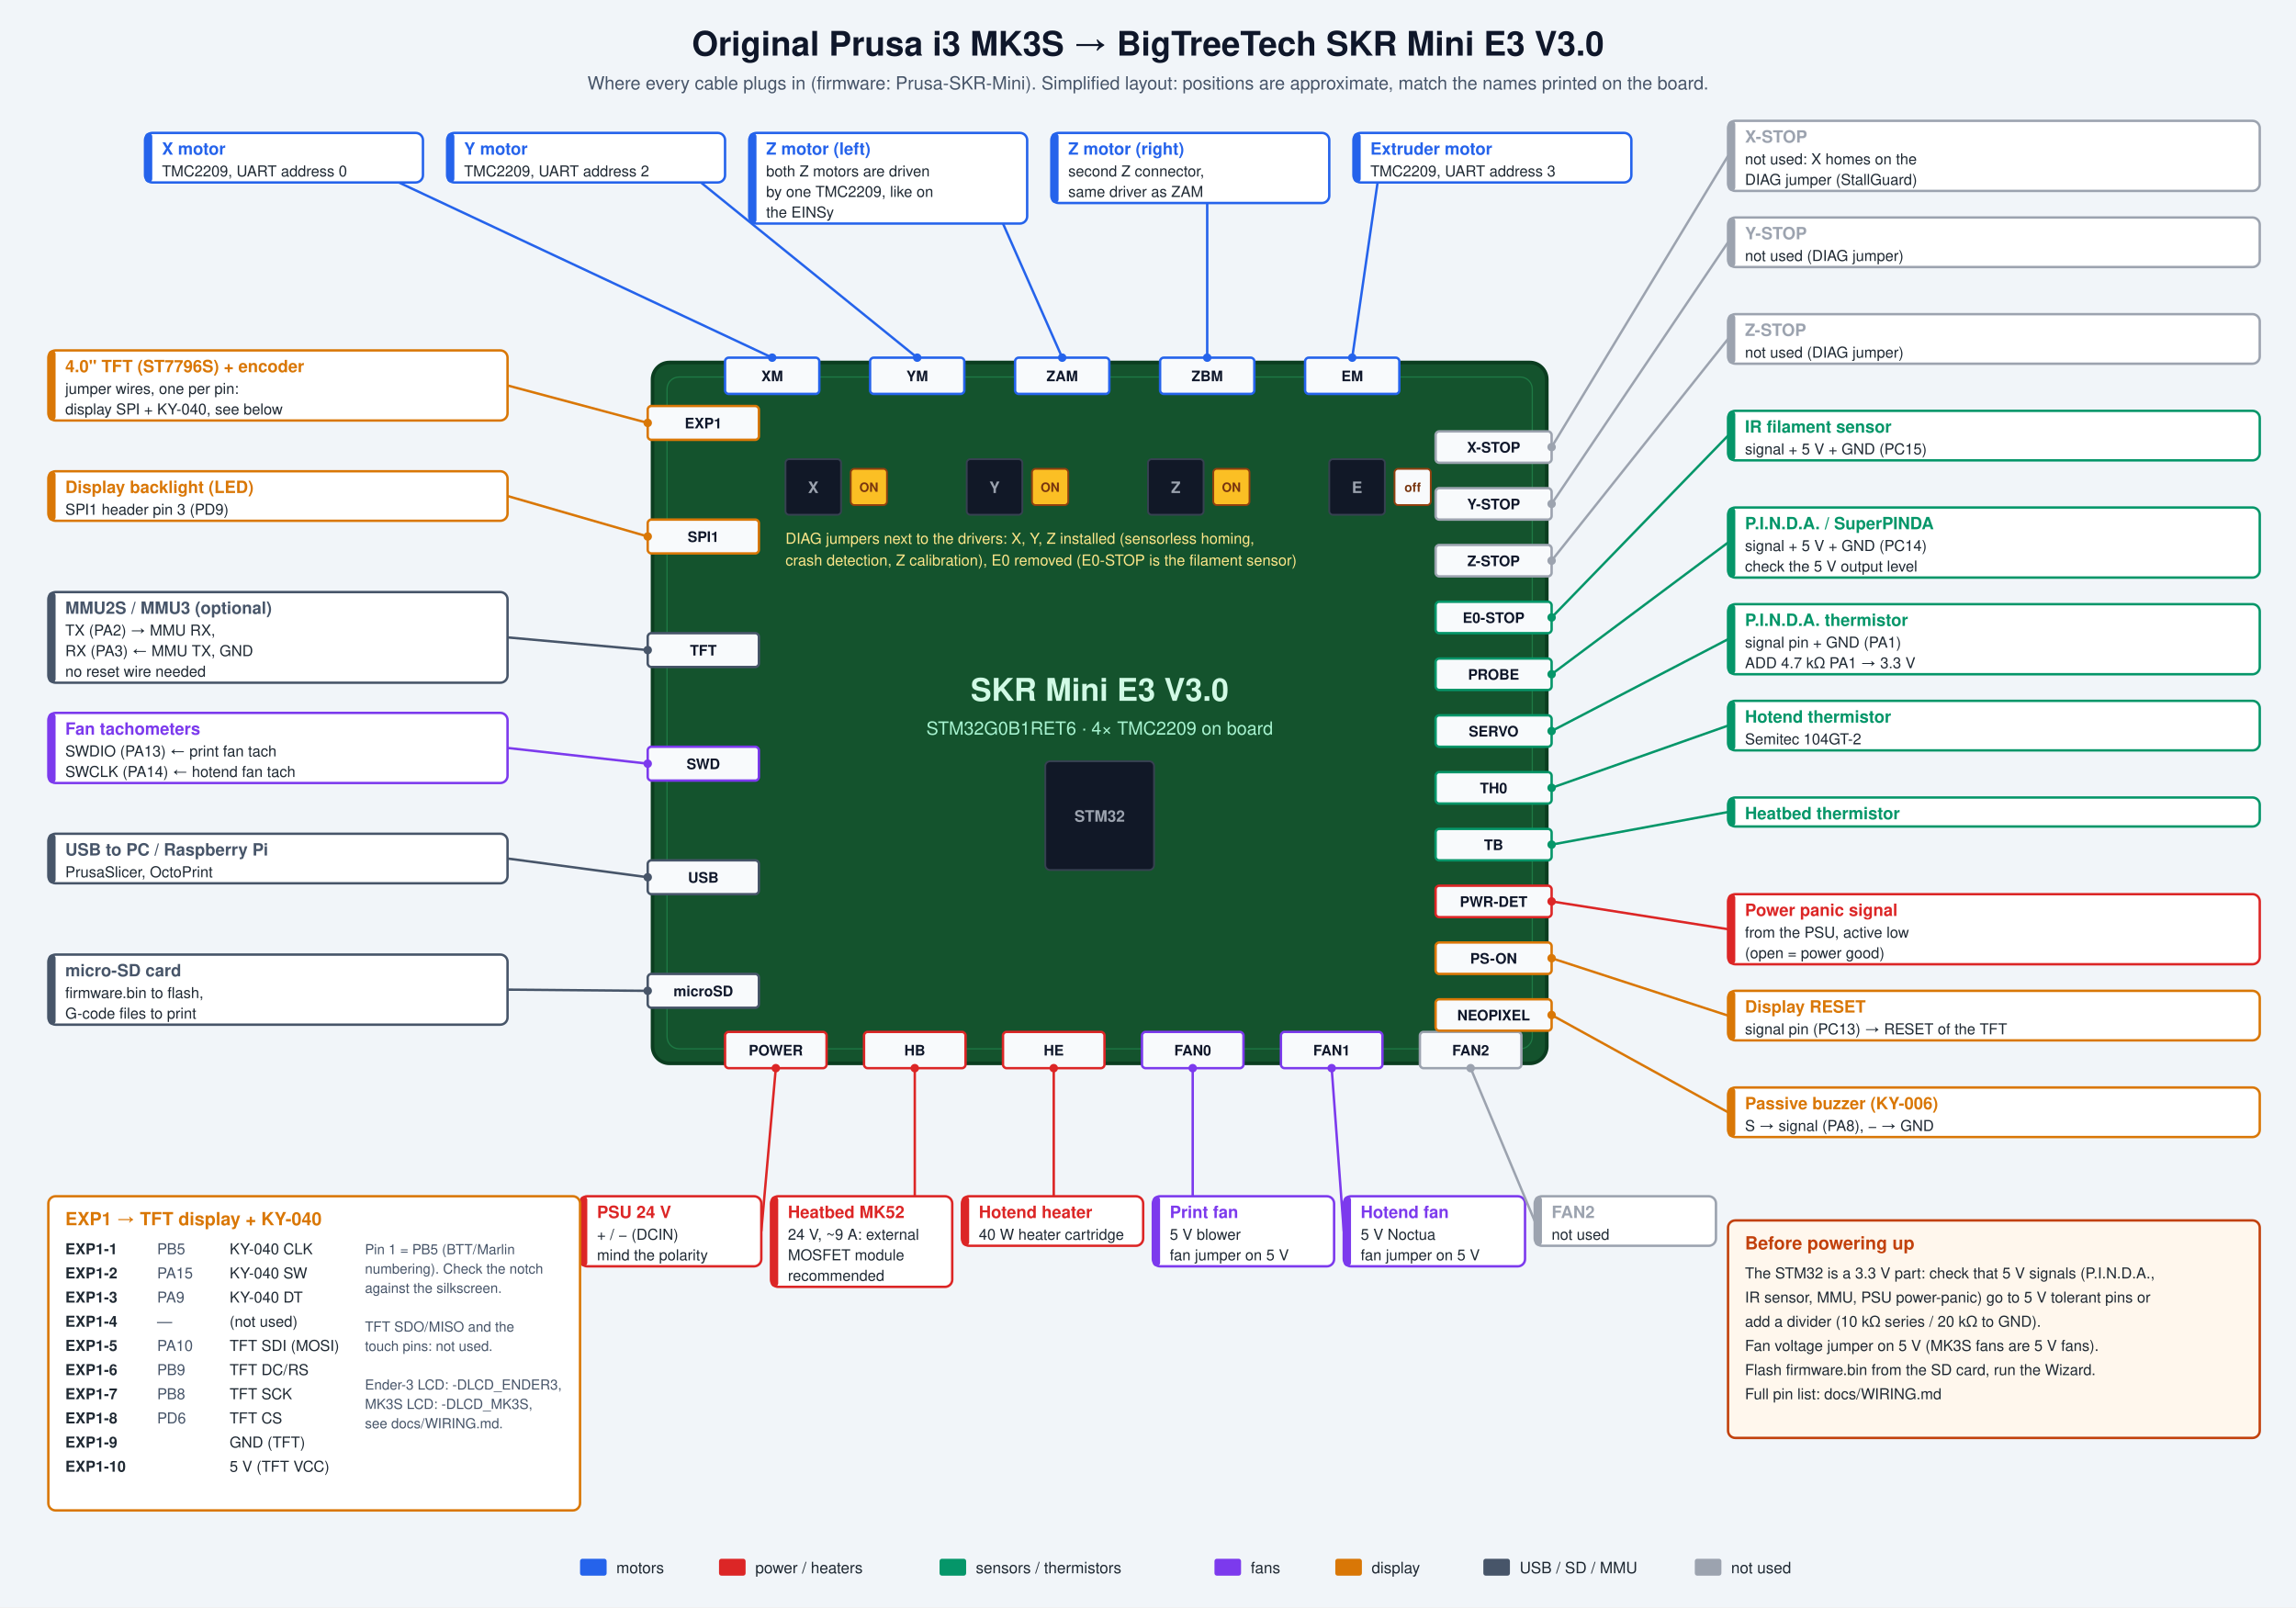
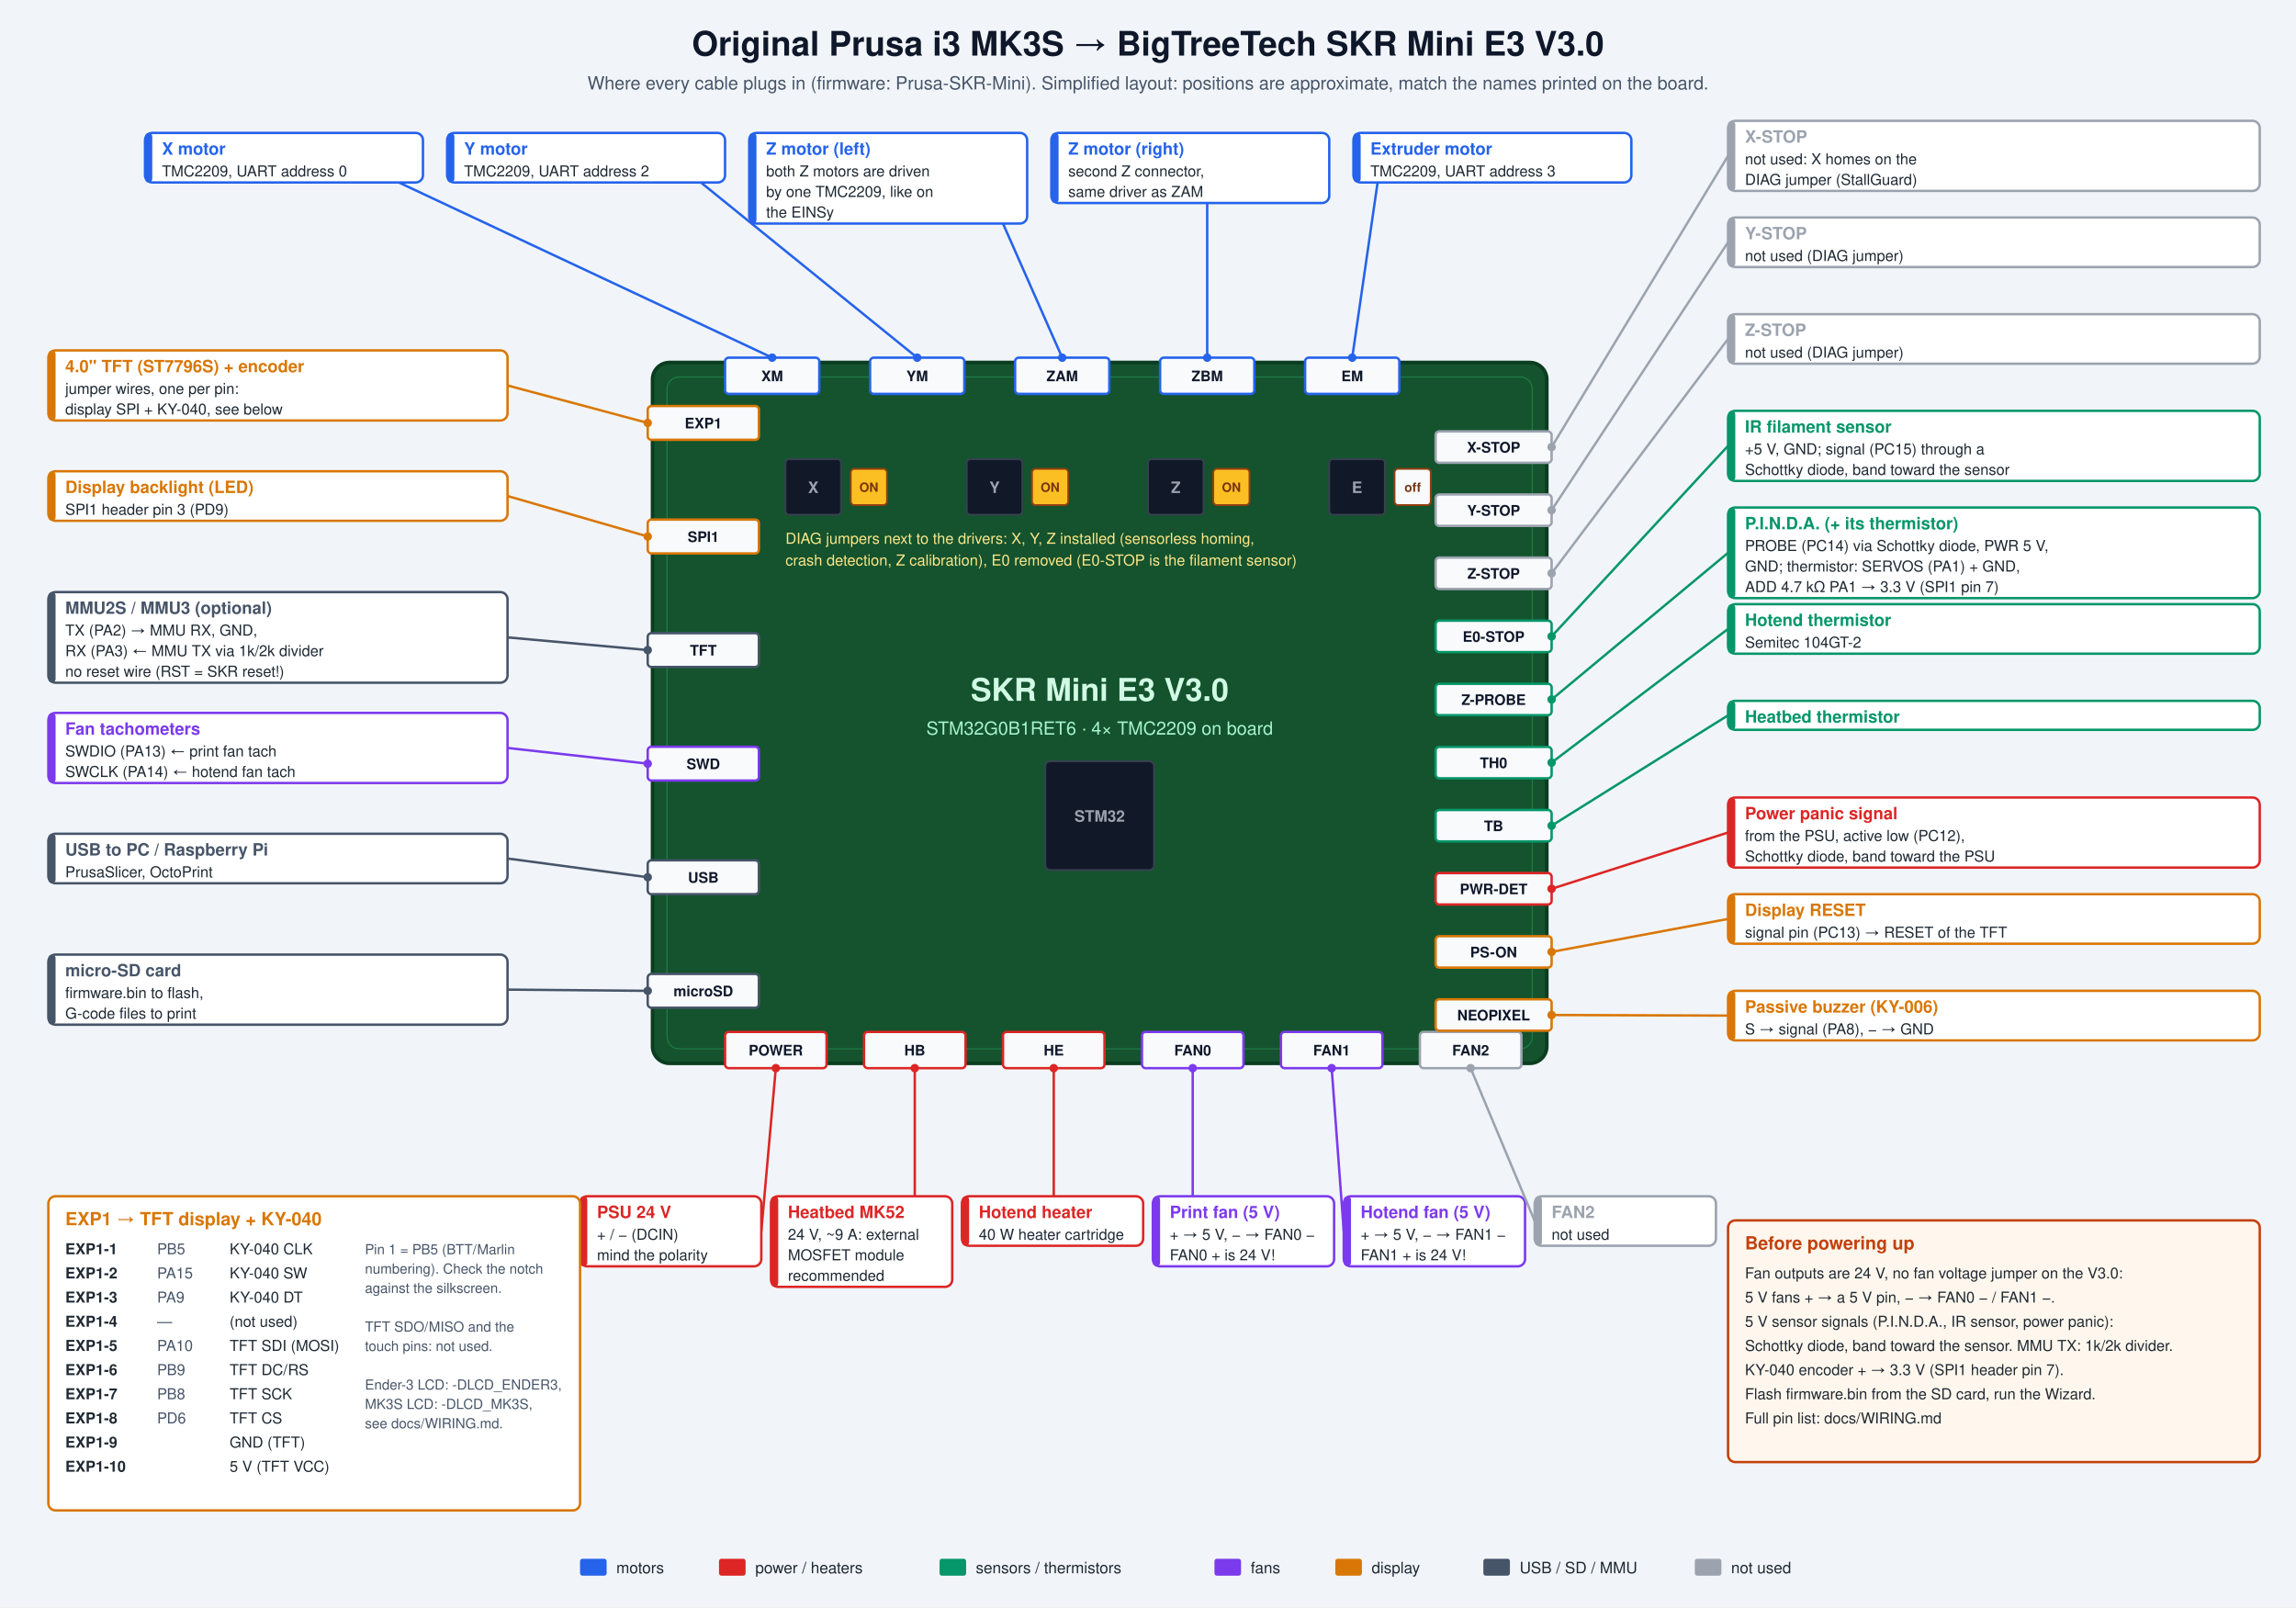
<svg xmlns="http://www.w3.org/2000/svg" width="1900" height="1330" viewBox="0 0 1900 1330" font-family="Helvetica, Arial, sans-serif">
  <rect x="0" y="0" width="1900" height="1330" rx="0" fill="#f1f5f9" stroke="none" stroke-width="1.5" />
  <text x="950.0" y="46" font-size="28" text-anchor="middle" font-weight="bold" fill="#0f172a">Original Prusa i3 MK3S  →  BigTreeTech SKR Mini E3 V3.0</text>
  <text x="950.0" y="74" font-size="15" text-anchor="middle" font-weight="normal" fill="#475569">Where every cable plugs in (firmware: Prusa-SKR-Mini). Simplified layout: positions are approximate, match the names printed on the board.</text>
  <rect x="540" y="300" width="740" height="580" rx="14" fill="#14532d" stroke="#0b3d20" stroke-width="3" />
  <rect x="552" y="312" width="716" height="556" rx="10" fill="none" stroke="#1e7a45" stroke-width="1" />
  <text x="910.0" y="580.0" font-size="26" text-anchor="middle" font-weight="bold" fill="#d1fae5">SKR Mini E3 V3.0</text>
  <text x="910.0" y="608.0" font-size="15" text-anchor="middle" font-weight="normal" fill="#a7f3d0">STM32G0B1RET6 · 4× TMC2209 on board</text>
  <rect x="865.0" y="630.0" width="90" height="90" rx="4" fill="#111827" stroke="#374151" stroke-width="1.5" />
  <text x="910.0" y="680.0" font-size="13" text-anchor="middle" font-weight="bold" fill="#9ca3af">STM32</text>
  <rect x="650" y="380" width="46" height="46" rx="3" fill="#111827" stroke="#374151" stroke-width="1.5" />
  <text x="673" y="408" font-size="13" text-anchor="middle" font-weight="bold" fill="#9ca3af">X</text>
  <rect x="704" y="388" width="30" height="30" rx="3" fill="#fbbf24" stroke="#92400e" stroke-width="1.5" />
  <text x="719" y="407" font-size="10.5" text-anchor="middle" font-weight="bold" fill="#78350f">ON</text>
  <rect x="800" y="380" width="46" height="46" rx="3" fill="#111827" stroke="#374151" stroke-width="1.5" />
  <text x="823" y="408" font-size="13" text-anchor="middle" font-weight="bold" fill="#9ca3af">Y</text>
  <rect x="854" y="388" width="30" height="30" rx="3" fill="#fbbf24" stroke="#92400e" stroke-width="1.5" />
  <text x="869" y="407" font-size="10.5" text-anchor="middle" font-weight="bold" fill="#78350f">ON</text>
  <rect x="950" y="380" width="46" height="46" rx="3" fill="#111827" stroke="#374151" stroke-width="1.5" />
  <text x="973" y="408" font-size="13" text-anchor="middle" font-weight="bold" fill="#9ca3af">Z</text>
  <rect x="1004" y="388" width="30" height="30" rx="3" fill="#fbbf24" stroke="#92400e" stroke-width="1.5" />
  <text x="1019" y="407" font-size="10.5" text-anchor="middle" font-weight="bold" fill="#78350f">ON</text>
  <rect x="1100" y="380" width="46" height="46" rx="3" fill="#111827" stroke="#374151" stroke-width="1.5" />
  <text x="1123" y="408" font-size="13" text-anchor="middle" font-weight="bold" fill="#9ca3af">E</text>
  <rect x="1154" y="388" width="30" height="30" rx="3" fill="#f8fafc" stroke="#92400e" stroke-width="1.5" />
  <text x="1169" y="407" font-size="10.5" text-anchor="middle" font-weight="bold" fill="#78350f">off</text>
  <text x="650" y="450" font-size="12.5" text-anchor="start" font-weight="normal" fill="#fde68a">DIAG jumpers next to the drivers: X, Y, Z installed (sensorless homing,</text>
  <text x="650" y="468" font-size="12.5" text-anchor="start" font-weight="normal" fill="#fde68a">crash detection, Z calibration), E0 removed (E0-STOP is the filament sensor)</text>
  <rect x="600" y="296" width="78" height="30" rx="3" fill="#f8fafc" stroke="#2563eb" stroke-width="2" />
  <text x="639.0" y="315.5" font-size="12" text-anchor="middle" font-weight="bold" fill="#0f172a">XM</text>
  <path d="M639,296 L330,151" stroke="#2563eb" stroke-width="2" fill="none" />
  <circle cx="639" cy="296" r="3.5" fill="#2563eb" />
  <rect x="120" y="110" width="230" height="41" rx="6" fill="#ffffff" stroke="#2563eb" stroke-width="2" />
  <rect x="120" y="110" width="6" height="41" rx="3" fill="#2563eb" stroke="none" stroke-width="1.5" />
  <text x="134" y="128" font-size="14" text-anchor="start" font-weight="bold" fill="#2563eb">X motor</text>
  <text x="134" y="146" font-size="12.5" text-anchor="start" font-weight="normal" fill="#1f2933">TMC2209, UART address 0</text>
  <rect x="720" y="296" width="78" height="30" rx="3" fill="#f8fafc" stroke="#2563eb" stroke-width="2" />
  <text x="759.0" y="315.5" font-size="12" text-anchor="middle" font-weight="bold" fill="#0f172a">YM</text>
  <path d="M759,296 L580,151" stroke="#2563eb" stroke-width="2" fill="none" />
  <circle cx="759" cy="296" r="3.5" fill="#2563eb" />
  <rect x="370" y="110" width="230" height="41" rx="6" fill="#ffffff" stroke="#2563eb" stroke-width="2" />
  <rect x="370" y="110" width="6" height="41" rx="3" fill="#2563eb" stroke="none" stroke-width="1.5" />
  <text x="384" y="128" font-size="14" text-anchor="start" font-weight="bold" fill="#2563eb">Y motor</text>
  <text x="384" y="146" font-size="12.5" text-anchor="start" font-weight="normal" fill="#1f2933">TMC2209, UART address 2</text>
  <rect x="840" y="296" width="78" height="30" rx="3" fill="#f8fafc" stroke="#2563eb" stroke-width="2" />
  <text x="879.0" y="315.5" font-size="12" text-anchor="middle" font-weight="bold" fill="#0f172a">ZAM</text>
  <path d="M879,296 L830,185" stroke="#2563eb" stroke-width="2" fill="none" />
  <circle cx="879" cy="296" r="3.5" fill="#2563eb" />
  <rect x="620" y="110" width="230" height="75" rx="6" fill="#ffffff" stroke="#2563eb" stroke-width="2" />
  <rect x="620" y="110" width="6" height="75" rx="3" fill="#2563eb" stroke="none" stroke-width="1.5" />
  <text x="634" y="128" font-size="14" text-anchor="start" font-weight="bold" fill="#2563eb">Z motor (left)</text>
  <text x="634" y="146" font-size="12.5" text-anchor="start" font-weight="normal" fill="#1f2933">both Z motors are driven</text>
  <text x="634" y="163" font-size="12.5" text-anchor="start" font-weight="normal" fill="#1f2933">by one TMC2209, like on</text>
  <text x="634" y="180" font-size="12.5" text-anchor="start" font-weight="normal" fill="#1f2933">the EINSy</text>
  <rect x="960" y="296" width="78" height="30" rx="3" fill="#f8fafc" stroke="#2563eb" stroke-width="2" />
  <text x="999.0" y="315.5" font-size="12" text-anchor="middle" font-weight="bold" fill="#0f172a">ZBM</text>
  <path d="M999,296 L999,168" stroke="#2563eb" stroke-width="2" fill="none" />
  <circle cx="999" cy="296" r="3.5" fill="#2563eb" />
  <rect x="870" y="110" width="230" height="58" rx="6" fill="#ffffff" stroke="#2563eb" stroke-width="2" />
  <rect x="870" y="110" width="6" height="58" rx="3" fill="#2563eb" stroke="none" stroke-width="1.5" />
  <text x="884" y="128" font-size="14" text-anchor="start" font-weight="bold" fill="#2563eb">Z motor (right)</text>
  <text x="884" y="146" font-size="12.5" text-anchor="start" font-weight="normal" fill="#1f2933">second Z connector,</text>
  <text x="884" y="163" font-size="12.5" text-anchor="start" font-weight="normal" fill="#1f2933">same driver as ZAM</text>
  <rect x="1080" y="296" width="78" height="30" rx="3" fill="#f8fafc" stroke="#2563eb" stroke-width="2" />
  <text x="1119.0" y="315.5" font-size="12" text-anchor="middle" font-weight="bold" fill="#0f172a">EM</text>
  <path d="M1119,296 L1140,151" stroke="#2563eb" stroke-width="2" fill="none" />
  <circle cx="1119" cy="296" r="3.5" fill="#2563eb" />
  <rect x="1120" y="110" width="230" height="41" rx="6" fill="#ffffff" stroke="#2563eb" stroke-width="2" />
  <rect x="1120" y="110" width="6" height="41" rx="3" fill="#2563eb" stroke="none" stroke-width="1.5" />
  <text x="1134" y="128" font-size="14" text-anchor="start" font-weight="bold" fill="#2563eb">Extruder motor</text>
  <text x="1134" y="146" font-size="12.5" text-anchor="start" font-weight="normal" fill="#1f2933">TMC2209, UART address 3</text>
  <rect x="600" y="854" width="84" height="30" rx="3" fill="#f8fafc" stroke="#dc2626" stroke-width="2" />
  <text x="642.0" y="873.5" font-size="12" text-anchor="middle" font-weight="bold" fill="#0f172a">POWER</text>
  <path d="M642,884 L630,1019.0" stroke="#dc2626" stroke-width="2" fill="none" />
  <circle cx="642" cy="884" r="3.5" fill="#dc2626" />
  <rect x="480" y="990" width="150" height="58" rx="6" fill="#ffffff" stroke="#dc2626" stroke-width="2" />
  <rect x="480" y="990" width="6" height="58" rx="3" fill="#dc2626" stroke="none" stroke-width="1.5" />
  <text x="494" y="1008" font-size="14" text-anchor="start" font-weight="bold" fill="#dc2626">PSU 24 V</text>
  <text x="494" y="1026" font-size="12.5" text-anchor="start" font-weight="normal" fill="#1f2933">+ / − (DCIN)</text>
  <text x="494" y="1043" font-size="12.5" text-anchor="start" font-weight="normal" fill="#1f2933">mind the polarity</text>
  <rect x="715" y="854" width="84" height="30" rx="3" fill="#f8fafc" stroke="#dc2626" stroke-width="2" />
  <text x="757.0" y="873.5" font-size="12" text-anchor="middle" font-weight="bold" fill="#0f172a">HB</text>
  <path d="M757,884 L757,990" stroke="#dc2626" stroke-width="2" fill="none" />
  <circle cx="757" cy="884" r="3.5" fill="#dc2626" />
  <rect x="638" y="990" width="150" height="75" rx="6" fill="#ffffff" stroke="#dc2626" stroke-width="2" />
  <rect x="638" y="990" width="6" height="75" rx="3" fill="#dc2626" stroke="none" stroke-width="1.5" />
  <text x="652" y="1008" font-size="14" text-anchor="start" font-weight="bold" fill="#dc2626">Heatbed MK52</text>
  <text x="652" y="1026" font-size="12.5" text-anchor="start" font-weight="normal" fill="#1f2933">24 V, ~9 A: external</text>
  <text x="652" y="1043" font-size="12.5" text-anchor="start" font-weight="normal" fill="#1f2933">MOSFET module</text>
  <text x="652" y="1060" font-size="12.5" text-anchor="start" font-weight="normal" fill="#1f2933">recommended</text>
  <rect x="830" y="854" width="84" height="30" rx="3" fill="#f8fafc" stroke="#dc2626" stroke-width="2" />
  <text x="872.0" y="873.5" font-size="12" text-anchor="middle" font-weight="bold" fill="#0f172a">HE</text>
  <path d="M872,884 L872,990" stroke="#dc2626" stroke-width="2" fill="none" />
  <circle cx="872" cy="884" r="3.5" fill="#dc2626" />
  <rect x="796" y="990" width="150" height="41" rx="6" fill="#ffffff" stroke="#dc2626" stroke-width="2" />
  <rect x="796" y="990" width="6" height="41" rx="3" fill="#dc2626" stroke="none" stroke-width="1.5" />
  <text x="810" y="1008" font-size="14" text-anchor="start" font-weight="bold" fill="#dc2626">Hotend heater</text>
  <text x="810" y="1026" font-size="12.5" text-anchor="start" font-weight="normal" fill="#1f2933">40 W heater cartridge</text>
  <rect x="945" y="854" width="84" height="30" rx="3" fill="#f8fafc" stroke="#7c3aed" stroke-width="2" />
  <text x="987.0" y="873.5" font-size="12" text-anchor="middle" font-weight="bold" fill="#0f172a">FAN0</text>
  <path d="M987,884 L987,990" stroke="#7c3aed" stroke-width="2" fill="none" />
  <circle cx="987" cy="884" r="3.5" fill="#7c3aed" />
  <rect x="954" y="990" width="150" height="58" rx="6" fill="#ffffff" stroke="#7c3aed" stroke-width="2" />
  <rect x="954" y="990" width="6" height="58" rx="3" fill="#7c3aed" stroke="none" stroke-width="1.5" />
-   <text x="968" y="1008" font-size="14" text-anchor="start" font-weight="bold" fill="#7c3aed">Print fan</text>
-   <text x="968" y="1026" font-size="12.5" text-anchor="start" font-weight="normal" fill="#1f2933">5 V blower</text>
-   <text x="968" y="1043" font-size="12.5" text-anchor="start" font-weight="normal" fill="#1f2933">fan jumper on 5 V</text>
+   <text x="968" y="1008" font-size="14" text-anchor="start" font-weight="bold" fill="#7c3aed">Print fan (5 V)</text>
+   <text x="968" y="1026" font-size="12.5" text-anchor="start" font-weight="normal" fill="#1f2933">+ → 5 V, − → FAN0 −</text>
+   <text x="968" y="1043" font-size="12.5" text-anchor="start" font-weight="normal" fill="#1f2933">FAN0 + is 24 V!</text>
  <rect x="1060" y="854" width="84" height="30" rx="3" fill="#f8fafc" stroke="#7c3aed" stroke-width="2" />
  <text x="1102.0" y="873.5" font-size="12" text-anchor="middle" font-weight="bold" fill="#0f172a">FAN1</text>
  <path d="M1102,884 L1112,1019.0" stroke="#7c3aed" stroke-width="2" fill="none" />
  <circle cx="1102" cy="884" r="3.5" fill="#7c3aed" />
  <rect x="1112" y="990" width="150" height="58" rx="6" fill="#ffffff" stroke="#7c3aed" stroke-width="2" />
  <rect x="1112" y="990" width="6" height="58" rx="3" fill="#7c3aed" stroke="none" stroke-width="1.5" />
-   <text x="1126" y="1008" font-size="14" text-anchor="start" font-weight="bold" fill="#7c3aed">Hotend fan</text>
-   <text x="1126" y="1026" font-size="12.5" text-anchor="start" font-weight="normal" fill="#1f2933">5 V Noctua</text>
-   <text x="1126" y="1043" font-size="12.5" text-anchor="start" font-weight="normal" fill="#1f2933">fan jumper on 5 V</text>
+   <text x="1126" y="1008" font-size="14" text-anchor="start" font-weight="bold" fill="#7c3aed">Hotend fan (5 V)</text>
+   <text x="1126" y="1026" font-size="12.5" text-anchor="start" font-weight="normal" fill="#1f2933">+ → 5 V, − → FAN1 −</text>
+   <text x="1126" y="1043" font-size="12.5" text-anchor="start" font-weight="normal" fill="#1f2933">FAN1 + is 24 V!</text>
  <rect x="1175" y="854" width="84" height="30" rx="3" fill="#f8fafc" stroke="#9ca3af" stroke-width="2" />
  <text x="1217.0" y="873.5" font-size="12" text-anchor="middle" font-weight="bold" fill="#0f172a">FAN2</text>
  <path d="M1217,884 L1270,1010.5" stroke="#9ca3af" stroke-width="2" fill="none" />
  <circle cx="1217" cy="884" r="3.5" fill="#9ca3af" />
  <rect x="1270" y="990" width="150" height="41" rx="6" fill="#ffffff" stroke="#9ca3af" stroke-width="2" />
  <rect x="1270" y="990" width="6" height="41" rx="3" fill="#9ca3af" stroke="none" stroke-width="1.5" />
  <text x="1284" y="1008" font-size="14" text-anchor="start" font-weight="bold" fill="#9ca3af">FAN2</text>
  <text x="1284" y="1026" font-size="12.5" text-anchor="start" font-weight="normal" fill="#1f2933">not used</text>
  <rect x="1188" y="357.0" width="96" height="26" rx="3" fill="#f8fafc" stroke="#9ca3af" stroke-width="2" />
  <text x="1236.0" y="374.5" font-size="12" text-anchor="middle" font-weight="bold" fill="#0f172a">X-STOP</text>
  <path d="M1284,370.0 L1430,129.0" stroke="#9ca3af" stroke-width="2" fill="none" />
  <circle cx="1284" cy="370.0" r="3.5" fill="#9ca3af" />
  <rect x="1430" y="100" width="440" height="58" rx="6" fill="#ffffff" stroke="#9ca3af" stroke-width="2" />
  <rect x="1430" y="100" width="6" height="58" rx="3" fill="#9ca3af" stroke="none" stroke-width="1.5" />
  <text x="1444" y="118" font-size="14" text-anchor="start" font-weight="bold" fill="#9ca3af">X-STOP</text>
  <text x="1444" y="136" font-size="12.5" text-anchor="start" font-weight="normal" fill="#1f2933">not used: X homes on the</text>
  <text x="1444" y="153" font-size="12.5" text-anchor="start" font-weight="normal" fill="#1f2933">DIAG jumper (StallGuard)</text>
-   <rect x="1188" y="404.0" width="96" height="26" rx="3" fill="#f8fafc" stroke="#9ca3af" stroke-width="2" />
-   <text x="1236.0" y="421.5" font-size="12" text-anchor="middle" font-weight="bold" fill="#0f172a">Y-STOP</text>
-   <path d="M1284,417.0 L1430,200.5" stroke="#9ca3af" stroke-width="2" fill="none" />
-   <circle cx="1284" cy="417.0" r="3.5" fill="#9ca3af" />
+   <rect x="1188" y="409.222" width="96" height="26" rx="3" fill="#f8fafc" stroke="#9ca3af" stroke-width="2" />
+   <text x="1236.0" y="426.722" font-size="12" text-anchor="middle" font-weight="bold" fill="#0f172a">Y-STOP</text>
+   <path d="M1284,422.222 L1430,200.5" stroke="#9ca3af" stroke-width="2" fill="none" />
+   <circle cx="1284" cy="422.222" r="3.5" fill="#9ca3af" />
  <rect x="1430" y="180" width="440" height="41" rx="6" fill="#ffffff" stroke="#9ca3af" stroke-width="2" />
  <rect x="1430" y="180" width="6" height="41" rx="3" fill="#9ca3af" stroke="none" stroke-width="1.5" />
  <text x="1444" y="198" font-size="14" text-anchor="start" font-weight="bold" fill="#9ca3af">Y-STOP</text>
  <text x="1444" y="216" font-size="12.5" text-anchor="start" font-weight="normal" fill="#1f2933">not used (DIAG jumper)</text>
-   <rect x="1188" y="451.0" width="96" height="26" rx="3" fill="#f8fafc" stroke="#9ca3af" stroke-width="2" />
-   <text x="1236.0" y="468.5" font-size="12" text-anchor="middle" font-weight="bold" fill="#0f172a">Z-STOP</text>
-   <path d="M1284,464.0 L1430,280.5" stroke="#9ca3af" stroke-width="2" fill="none" />
-   <circle cx="1284" cy="464.0" r="3.5" fill="#9ca3af" />
+   <rect x="1188" y="461.444" width="96" height="26" rx="3" fill="#f8fafc" stroke="#9ca3af" stroke-width="2" />
+   <text x="1236.0" y="478.944" font-size="12" text-anchor="middle" font-weight="bold" fill="#0f172a">Z-STOP</text>
+   <path d="M1284,474.444 L1430,280.5" stroke="#9ca3af" stroke-width="2" fill="none" />
+   <circle cx="1284" cy="474.444" r="3.5" fill="#9ca3af" />
  <rect x="1430" y="260" width="440" height="41" rx="6" fill="#ffffff" stroke="#9ca3af" stroke-width="2" />
  <rect x="1430" y="260" width="6" height="41" rx="3" fill="#9ca3af" stroke="none" stroke-width="1.5" />
  <text x="1444" y="278" font-size="14" text-anchor="start" font-weight="bold" fill="#9ca3af">Z-STOP</text>
  <text x="1444" y="296" font-size="12.5" text-anchor="start" font-weight="normal" fill="#1f2933">not used (DIAG jumper)</text>
-   <rect x="1188" y="498.0" width="96" height="26" rx="3" fill="#f8fafc" stroke="#059669" stroke-width="2" />
-   <text x="1236.0" y="515.5" font-size="12" text-anchor="middle" font-weight="bold" fill="#0f172a">E0-STOP</text>
-   <path d="M1284,511.0 L1430,360.5" stroke="#059669" stroke-width="2" fill="none" />
-   <circle cx="1284" cy="511.0" r="3.5" fill="#059669" />
-   <rect x="1430" y="340" width="440" height="41" rx="6" fill="#ffffff" stroke="#059669" stroke-width="2" />
-   <rect x="1430" y="340" width="6" height="41" rx="3" fill="#059669" stroke="none" stroke-width="1.5" />
+   <rect x="1188" y="513.667" width="96" height="26" rx="3" fill="#f8fafc" stroke="#059669" stroke-width="2" />
+   <text x="1236.0" y="531.167" font-size="12" text-anchor="middle" font-weight="bold" fill="#0f172a">E0-STOP</text>
+   <path d="M1284,526.667 L1430,369.0" stroke="#059669" stroke-width="2" fill="none" />
+   <circle cx="1284" cy="526.667" r="3.5" fill="#059669" />
+   <rect x="1430" y="340" width="440" height="58" rx="6" fill="#ffffff" stroke="#059669" stroke-width="2" />
+   <rect x="1430" y="340" width="6" height="58" rx="3" fill="#059669" stroke="none" stroke-width="1.5" />
  <text x="1444" y="358" font-size="14" text-anchor="start" font-weight="bold" fill="#059669">IR filament sensor</text>
-   <text x="1444" y="376" font-size="12.5" text-anchor="start" font-weight="normal" fill="#1f2933">signal + 5 V + GND (PC15)</text>
-   <rect x="1188" y="545.0" width="96" height="26" rx="3" fill="#f8fafc" stroke="#059669" stroke-width="2" />
-   <text x="1236.0" y="562.5" font-size="12" text-anchor="middle" font-weight="bold" fill="#0f172a">PROBE</text>
-   <path d="M1284,558.0 L1430,449.0" stroke="#059669" stroke-width="2" fill="none" />
-   <circle cx="1284" cy="558.0" r="3.5" fill="#059669" />
-   <rect x="1430" y="420" width="440" height="58" rx="6" fill="#ffffff" stroke="#059669" stroke-width="2" />
-   <rect x="1430" y="420" width="6" height="58" rx="3" fill="#059669" stroke="none" stroke-width="1.5" />
-   <text x="1444" y="438" font-size="14" text-anchor="start" font-weight="bold" fill="#059669">P.I.N.D.A. / SuperPINDA</text>
-   <text x="1444" y="456" font-size="12.5" text-anchor="start" font-weight="normal" fill="#1f2933">signal + 5 V + GND (PC14)</text>
-   <text x="1444" y="473" font-size="12.5" text-anchor="start" font-weight="normal" fill="#1f2933">check the 5 V output level</text>
-   <rect x="1188" y="592.0" width="96" height="26" rx="3" fill="#f8fafc" stroke="#059669" stroke-width="2" />
-   <text x="1236.0" y="609.5" font-size="12" text-anchor="middle" font-weight="bold" fill="#0f172a">SERVO</text>
-   <path d="M1284,605.0 L1430,529.0" stroke="#059669" stroke-width="2" fill="none" />
-   <circle cx="1284" cy="605.0" r="3.5" fill="#059669" />
-   <rect x="1430" y="500" width="440" height="58" rx="6" fill="#ffffff" stroke="#059669" stroke-width="2" />
-   <rect x="1430" y="500" width="6" height="58" rx="3" fill="#059669" stroke="none" stroke-width="1.5" />
-   <text x="1444" y="518" font-size="14" text-anchor="start" font-weight="bold" fill="#059669">P.I.N.D.A. thermistor</text>
-   <text x="1444" y="536" font-size="12.5" text-anchor="start" font-weight="normal" fill="#1f2933">signal pin + GND (PA1)</text>
-   <text x="1444" y="553" font-size="12.5" text-anchor="start" font-weight="normal" fill="#1f2933">ADD 4.7 kΩ PA1 → 3.3 V</text>
-   <rect x="1188" y="639.0" width="96" height="26" rx="3" fill="#f8fafc" stroke="#059669" stroke-width="2" />
-   <text x="1236.0" y="656.5" font-size="12" text-anchor="middle" font-weight="bold" fill="#0f172a">TH0</text>
-   <path d="M1284,652.0 L1430,600.5" stroke="#059669" stroke-width="2" fill="none" />
-   <circle cx="1284" cy="652.0" r="3.5" fill="#059669" />
-   <rect x="1430" y="580" width="440" height="41" rx="6" fill="#ffffff" stroke="#059669" stroke-width="2" />
-   <rect x="1430" y="580" width="6" height="41" rx="3" fill="#059669" stroke="none" stroke-width="1.5" />
-   <text x="1444" y="598" font-size="14" text-anchor="start" font-weight="bold" fill="#059669">Hotend thermistor</text>
-   <text x="1444" y="616" font-size="12.5" text-anchor="start" font-weight="normal" fill="#1f2933">Semitec 104GT-2</text>
-   <rect x="1188" y="686.0" width="96" height="26" rx="3" fill="#f8fafc" stroke="#059669" stroke-width="2" />
-   <text x="1236.0" y="703.5" font-size="12" text-anchor="middle" font-weight="bold" fill="#0f172a">TB</text>
-   <path d="M1284,699.0 L1430,672.0" stroke="#059669" stroke-width="2" fill="none" />
-   <circle cx="1284" cy="699.0" r="3.5" fill="#059669" />
-   <rect x="1430" y="660" width="440" height="24" rx="6" fill="#ffffff" stroke="#059669" stroke-width="2" />
-   <rect x="1430" y="660" width="6" height="24" rx="3" fill="#059669" stroke="none" stroke-width="1.5" />
-   <text x="1444" y="678" font-size="14" text-anchor="start" font-weight="bold" fill="#059669">Heatbed thermistor</text>
-   <rect x="1188" y="733.0" width="96" height="26" rx="3" fill="#f8fafc" stroke="#dc2626" stroke-width="2" />
-   <text x="1236.0" y="750.5" font-size="12" text-anchor="middle" font-weight="bold" fill="#0f172a">PWR-DET</text>
-   <path d="M1284,746.0 L1430,769.0" stroke="#dc2626" stroke-width="2" fill="none" />
-   <circle cx="1284" cy="746.0" r="3.5" fill="#dc2626" />
-   <rect x="1430" y="740" width="440" height="58" rx="6" fill="#ffffff" stroke="#dc2626" stroke-width="2" />
-   <rect x="1430" y="740" width="6" height="58" rx="3" fill="#dc2626" stroke="none" stroke-width="1.5" />
-   <text x="1444" y="758" font-size="14" text-anchor="start" font-weight="bold" fill="#dc2626">Power panic signal</text>
-   <text x="1444" y="776" font-size="12.5" text-anchor="start" font-weight="normal" fill="#1f2933">from the PSU, active low</text>
-   <text x="1444" y="793" font-size="12.5" text-anchor="start" font-weight="normal" fill="#1f2933">(open = power good)</text>
-   <rect x="1188" y="780.0" width="96" height="26" rx="3" fill="#f8fafc" stroke="#d97706" stroke-width="2" />
-   <text x="1236.0" y="797.5" font-size="12" text-anchor="middle" font-weight="bold" fill="#0f172a">PS-ON</text>
-   <path d="M1284,793.0 L1430,840.5" stroke="#d97706" stroke-width="2" fill="none" />
-   <circle cx="1284" cy="793.0" r="3.5" fill="#d97706" />
+   <text x="1444" y="376" font-size="12.5" text-anchor="start" font-weight="normal" fill="#1f2933">+5 V, GND; signal (PC15) through a</text>
+   <text x="1444" y="393" font-size="12.5" text-anchor="start" font-weight="normal" fill="#1f2933">Schottky diode, band toward the sensor</text>
+   <rect x="1188" y="565.889" width="96" height="26" rx="3" fill="#f8fafc" stroke="#059669" stroke-width="2" />
+   <text x="1236.0" y="583.389" font-size="12" text-anchor="middle" font-weight="bold" fill="#0f172a">Z-PROBE</text>
+   <path d="M1284,578.889 L1430,457.5" stroke="#059669" stroke-width="2" fill="none" />
+   <circle cx="1284" cy="578.889" r="3.5" fill="#059669" />
+   <rect x="1430" y="420" width="440" height="75" rx="6" fill="#ffffff" stroke="#059669" stroke-width="2" />
+   <rect x="1430" y="420" width="6" height="75" rx="3" fill="#059669" stroke="none" stroke-width="1.5" />
+   <text x="1444" y="438" font-size="14" text-anchor="start" font-weight="bold" fill="#059669">P.I.N.D.A. (+ its thermistor)</text>
+   <text x="1444" y="456" font-size="12.5" text-anchor="start" font-weight="normal" fill="#1f2933">PROBE (PC14) via Schottky diode, PWR 5 V,</text>
+   <text x="1444" y="473" font-size="12.5" text-anchor="start" font-weight="normal" fill="#1f2933">GND; thermistor: SERVOS (PA1) + GND,</text>
+   <text x="1444" y="490" font-size="12.5" text-anchor="start" font-weight="normal" fill="#1f2933">ADD 4.7 kΩ PA1 → 3.3 V (SPI1 pin 7)</text>
+   <rect x="1188" y="618.111" width="96" height="26" rx="3" fill="#f8fafc" stroke="#059669" stroke-width="2" />
+   <text x="1236.0" y="635.611" font-size="12" text-anchor="middle" font-weight="bold" fill="#0f172a">TH0</text>
+   <path d="M1284,631.111 L1430,520.5" stroke="#059669" stroke-width="2" fill="none" />
+   <circle cx="1284" cy="631.111" r="3.5" fill="#059669" />
+   <rect x="1430" y="500" width="440" height="41" rx="6" fill="#ffffff" stroke="#059669" stroke-width="2" />
+   <rect x="1430" y="500" width="6" height="41" rx="3" fill="#059669" stroke="none" stroke-width="1.5" />
+   <text x="1444" y="518" font-size="14" text-anchor="start" font-weight="bold" fill="#059669">Hotend thermistor</text>
+   <text x="1444" y="536" font-size="12.5" text-anchor="start" font-weight="normal" fill="#1f2933">Semitec 104GT-2</text>
+   <rect x="1188" y="670.333" width="96" height="26" rx="3" fill="#f8fafc" stroke="#059669" stroke-width="2" />
+   <text x="1236.0" y="687.833" font-size="12" text-anchor="middle" font-weight="bold" fill="#0f172a">TB</text>
+   <path d="M1284,683.333 L1430,592.0" stroke="#059669" stroke-width="2" fill="none" />
+   <circle cx="1284" cy="683.333" r="3.5" fill="#059669" />
+   <rect x="1430" y="580" width="440" height="24" rx="6" fill="#ffffff" stroke="#059669" stroke-width="2" />
+   <rect x="1430" y="580" width="6" height="24" rx="3" fill="#059669" stroke="none" stroke-width="1.5" />
+   <text x="1444" y="598" font-size="14" text-anchor="start" font-weight="bold" fill="#059669">Heatbed thermistor</text>
+   <rect x="1188" y="722.556" width="96" height="26" rx="3" fill="#f8fafc" stroke="#dc2626" stroke-width="2" />
+   <text x="1236.0" y="740.056" font-size="12" text-anchor="middle" font-weight="bold" fill="#0f172a">PWR-DET</text>
+   <path d="M1284,735.556 L1430,689.0" stroke="#dc2626" stroke-width="2" fill="none" />
+   <circle cx="1284" cy="735.556" r="3.5" fill="#dc2626" />
+   <rect x="1430" y="660" width="440" height="58" rx="6" fill="#ffffff" stroke="#dc2626" stroke-width="2" />
+   <rect x="1430" y="660" width="6" height="58" rx="3" fill="#dc2626" stroke="none" stroke-width="1.5" />
+   <text x="1444" y="678" font-size="14" text-anchor="start" font-weight="bold" fill="#dc2626">Power panic signal</text>
+   <text x="1444" y="696" font-size="12.5" text-anchor="start" font-weight="normal" fill="#1f2933">from the PSU, active low (PC12),</text>
+   <text x="1444" y="713" font-size="12.5" text-anchor="start" font-weight="normal" fill="#1f2933">Schottky diode, band toward the PSU</text>
+   <rect x="1188" y="774.778" width="96" height="26" rx="3" fill="#f8fafc" stroke="#d97706" stroke-width="2" />
+   <text x="1236.0" y="792.278" font-size="12" text-anchor="middle" font-weight="bold" fill="#0f172a">PS-ON</text>
+   <path d="M1284,787.778 L1430,760.5" stroke="#d97706" stroke-width="2" fill="none" />
+   <circle cx="1284" cy="787.778" r="3.5" fill="#d97706" />
+   <rect x="1430" y="740" width="440" height="41" rx="6" fill="#ffffff" stroke="#d97706" stroke-width="2" />
+   <rect x="1430" y="740" width="6" height="41" rx="3" fill="#d97706" stroke="none" stroke-width="1.5" />
+   <text x="1444" y="758" font-size="14" text-anchor="start" font-weight="bold" fill="#d97706">Display RESET</text>
+   <text x="1444" y="776" font-size="12.5" text-anchor="start" font-weight="normal" fill="#1f2933">signal pin (PC13) → RESET of the TFT</text>
+   <rect x="1188" y="827.0" width="96" height="26" rx="3" fill="#f8fafc" stroke="#d97706" stroke-width="2" />
+   <text x="1236.0" y="844.5" font-size="12" text-anchor="middle" font-weight="bold" fill="#0f172a">NEOPIXEL</text>
+   <path d="M1284,840.0 L1430,840.5" stroke="#d97706" stroke-width="2" fill="none" />
+   <circle cx="1284" cy="840.0" r="3.5" fill="#d97706" />
  <rect x="1430" y="820" width="440" height="41" rx="6" fill="#ffffff" stroke="#d97706" stroke-width="2" />
  <rect x="1430" y="820" width="6" height="41" rx="3" fill="#d97706" stroke="none" stroke-width="1.5" />
-   <text x="1444" y="838" font-size="14" text-anchor="start" font-weight="bold" fill="#d97706">Display RESET</text>
-   <text x="1444" y="856" font-size="12.5" text-anchor="start" font-weight="normal" fill="#1f2933">signal pin (PC13) → RESET of the TFT</text>
-   <rect x="1188" y="827.0" width="96" height="26" rx="3" fill="#f8fafc" stroke="#d97706" stroke-width="2" />
-   <text x="1236.0" y="844.5" font-size="12" text-anchor="middle" font-weight="bold" fill="#0f172a">NEOPIXEL</text>
-   <path d="M1284,840.0 L1430,920.5" stroke="#d97706" stroke-width="2" fill="none" />
-   <circle cx="1284" cy="840.0" r="3.5" fill="#d97706" />
-   <rect x="1430" y="900" width="440" height="41" rx="6" fill="#ffffff" stroke="#d97706" stroke-width="2" />
-   <rect x="1430" y="900" width="6" height="41" rx="3" fill="#d97706" stroke="none" stroke-width="1.5" />
-   <text x="1444" y="918" font-size="14" text-anchor="start" font-weight="bold" fill="#d97706">Passive buzzer (KY-006)</text>
-   <text x="1444" y="936" font-size="12.5" text-anchor="start" font-weight="normal" fill="#1f2933">S → signal (PA8), − → GND</text>
+   <text x="1444" y="838" font-size="14" text-anchor="start" font-weight="bold" fill="#d97706">Passive buzzer (KY-006)</text>
+   <text x="1444" y="856" font-size="12.5" text-anchor="start" font-weight="normal" fill="#1f2933">S → signal (PA8), − → GND</text>
  <rect x="536" y="336.0" width="92" height="28" rx="3" fill="#f8fafc" stroke="#d97706" stroke-width="2" />
  <text x="582.0" y="354.5" font-size="12" text-anchor="middle" font-weight="bold" fill="#0f172a">EXP1</text>
  <path d="M536,350.0 L420,319.0" stroke="#d97706" stroke-width="2" fill="none" />
  <circle cx="536" cy="350.0" r="3.5" fill="#d97706" />
  <rect x="40" y="290" width="380" height="58" rx="6" fill="#ffffff" stroke="#d97706" stroke-width="2" />
  <rect x="40" y="290" width="6" height="58" rx="3" fill="#d97706" stroke="none" stroke-width="1.5" />
  <text x="54" y="308" font-size="14" text-anchor="start" font-weight="bold" fill="#d97706">4.0" TFT (ST7796S) + encoder</text>
  <text x="54" y="326" font-size="12.5" text-anchor="start" font-weight="normal" fill="#1f2933">jumper wires, one per pin:</text>
  <text x="54" y="343" font-size="12.5" text-anchor="start" font-weight="normal" fill="#1f2933">display SPI + KY-040, see below</text>
  <rect x="536" y="430.0" width="92" height="28" rx="3" fill="#f8fafc" stroke="#d97706" stroke-width="2" />
  <text x="582.0" y="448.5" font-size="12" text-anchor="middle" font-weight="bold" fill="#0f172a">SPI1</text>
  <path d="M536,444.0 L420,410.5" stroke="#d97706" stroke-width="2" fill="none" />
  <circle cx="536" cy="444.0" r="3.5" fill="#d97706" />
  <rect x="40" y="390" width="380" height="41" rx="6" fill="#ffffff" stroke="#d97706" stroke-width="2" />
  <rect x="40" y="390" width="6" height="41" rx="3" fill="#d97706" stroke="none" stroke-width="1.5" />
  <text x="54" y="408" font-size="14" text-anchor="start" font-weight="bold" fill="#d97706">Display backlight (LED)</text>
  <text x="54" y="426" font-size="12.5" text-anchor="start" font-weight="normal" fill="#1f2933">SPI1 header pin 3 (PD9)</text>
  <rect x="536" y="524.0" width="92" height="28" rx="3" fill="#f8fafc" stroke="#475569" stroke-width="2" />
  <text x="582.0" y="542.5" font-size="12" text-anchor="middle" font-weight="bold" fill="#0f172a">TFT</text>
  <path d="M536,538.0 L420,527.5" stroke="#475569" stroke-width="2" fill="none" />
  <circle cx="536" cy="538.0" r="3.5" fill="#475569" />
  <rect x="40" y="490" width="380" height="75" rx="6" fill="#ffffff" stroke="#475569" stroke-width="2" />
  <rect x="40" y="490" width="6" height="75" rx="3" fill="#475569" stroke="none" stroke-width="1.5" />
  <text x="54" y="508" font-size="14" text-anchor="start" font-weight="bold" fill="#475569">MMU2S / MMU3 (optional)</text>
-   <text x="54" y="526" font-size="12.5" text-anchor="start" font-weight="normal" fill="#1f2933">TX (PA2) → MMU RX,</text>
-   <text x="54" y="543" font-size="12.5" text-anchor="start" font-weight="normal" fill="#1f2933">RX (PA3) ← MMU TX, GND</text>
-   <text x="54" y="560" font-size="12.5" text-anchor="start" font-weight="normal" fill="#1f2933">no reset wire needed</text>
+   <text x="54" y="526" font-size="12.5" text-anchor="start" font-weight="normal" fill="#1f2933">TX (PA2) → MMU RX, GND,</text>
+   <text x="54" y="543" font-size="12.5" text-anchor="start" font-weight="normal" fill="#1f2933">RX (PA3) ← MMU TX via 1k/2k divider</text>
+   <text x="54" y="560" font-size="12.5" text-anchor="start" font-weight="normal" fill="#1f2933">no reset wire (RST = SKR reset!)</text>
  <rect x="536" y="618.0" width="92" height="28" rx="3" fill="#f8fafc" stroke="#7c3aed" stroke-width="2" />
  <text x="582.0" y="636.5" font-size="12" text-anchor="middle" font-weight="bold" fill="#0f172a">SWD</text>
  <path d="M536,632.0 L420,619.0" stroke="#7c3aed" stroke-width="2" fill="none" />
  <circle cx="536" cy="632.0" r="3.5" fill="#7c3aed" />
  <rect x="40" y="590" width="380" height="58" rx="6" fill="#ffffff" stroke="#7c3aed" stroke-width="2" />
  <rect x="40" y="590" width="6" height="58" rx="3" fill="#7c3aed" stroke="none" stroke-width="1.5" />
  <text x="54" y="608" font-size="14" text-anchor="start" font-weight="bold" fill="#7c3aed">Fan tachometers</text>
  <text x="54" y="626" font-size="12.5" text-anchor="start" font-weight="normal" fill="#1f2933">SWDIO (PA13) ← print fan tach</text>
  <text x="54" y="643" font-size="12.5" text-anchor="start" font-weight="normal" fill="#1f2933">SWCLK (PA14) ← hotend fan tach</text>
  <rect x="536" y="712.0" width="92" height="28" rx="3" fill="#f8fafc" stroke="#475569" stroke-width="2" />
  <text x="582.0" y="730.5" font-size="12" text-anchor="middle" font-weight="bold" fill="#0f172a">USB</text>
  <path d="M536,726.0 L420,710.5" stroke="#475569" stroke-width="2" fill="none" />
  <circle cx="536" cy="726.0" r="3.5" fill="#475569" />
  <rect x="40" y="690" width="380" height="41" rx="6" fill="#ffffff" stroke="#475569" stroke-width="2" />
  <rect x="40" y="690" width="6" height="41" rx="3" fill="#475569" stroke="none" stroke-width="1.5" />
  <text x="54" y="708" font-size="14" text-anchor="start" font-weight="bold" fill="#475569">USB to PC / Raspberry Pi</text>
  <text x="54" y="726" font-size="12.5" text-anchor="start" font-weight="normal" fill="#1f2933">PrusaSlicer, OctoPrint</text>
  <rect x="536" y="806.0" width="92" height="28" rx="3" fill="#f8fafc" stroke="#475569" stroke-width="2" />
  <text x="582.0" y="824.5" font-size="12" text-anchor="middle" font-weight="bold" fill="#0f172a">microSD</text>
  <path d="M536,820.0 L420,819.0" stroke="#475569" stroke-width="2" fill="none" />
  <circle cx="536" cy="820.0" r="3.5" fill="#475569" />
  <rect x="40" y="790" width="380" height="58" rx="6" fill="#ffffff" stroke="#475569" stroke-width="2" />
  <rect x="40" y="790" width="6" height="58" rx="3" fill="#475569" stroke="none" stroke-width="1.5" />
  <text x="54" y="808" font-size="14" text-anchor="start" font-weight="bold" fill="#475569">micro-SD card</text>
  <text x="54" y="826" font-size="12.5" text-anchor="start" font-weight="normal" fill="#1f2933">firmware.bin to flash,</text>
  <text x="54" y="843" font-size="12.5" text-anchor="start" font-weight="normal" fill="#1f2933">G-code files to print</text>
  <rect x="40" y="990" width="440" height="260" rx="6" fill="#ffffff" stroke="#d97706" stroke-width="2" />
  <text x="54" y="1014" font-size="15" text-anchor="start" font-weight="bold" fill="#d97706">EXP1 → TFT display + KY-040</text>
  <text x="54" y="1038" font-size="12.5" text-anchor="start" font-weight="bold" fill="#1f2933">EXP1-1</text>
  <text x="130" y="1038" font-size="12.5" text-anchor="start" font-weight="normal" fill="#475569">PB5</text>
  <text x="190" y="1038" font-size="12.5" text-anchor="start" font-weight="normal" fill="#1f2933">KY-040 CLK</text>
  <text x="54" y="1058" font-size="12.5" text-anchor="start" font-weight="bold" fill="#1f2933">EXP1-2</text>
  <text x="130" y="1058" font-size="12.5" text-anchor="start" font-weight="normal" fill="#475569">PA15</text>
  <text x="190" y="1058" font-size="12.5" text-anchor="start" font-weight="normal" fill="#1f2933">KY-040 SW</text>
  <text x="54" y="1078" font-size="12.5" text-anchor="start" font-weight="bold" fill="#1f2933">EXP1-3</text>
  <text x="130" y="1078" font-size="12.5" text-anchor="start" font-weight="normal" fill="#475569">PA9</text>
  <text x="190" y="1078" font-size="12.5" text-anchor="start" font-weight="normal" fill="#1f2933">KY-040 DT</text>
  <text x="54" y="1098" font-size="12.5" text-anchor="start" font-weight="bold" fill="#1f2933">EXP1-4</text>
  <text x="130" y="1098" font-size="12.5" text-anchor="start" font-weight="normal" fill="#475569">—</text>
  <text x="190" y="1098" font-size="12.5" text-anchor="start" font-weight="normal" fill="#1f2933">(not used)</text>
  <text x="54" y="1118" font-size="12.5" text-anchor="start" font-weight="bold" fill="#1f2933">EXP1-5</text>
  <text x="130" y="1118" font-size="12.5" text-anchor="start" font-weight="normal" fill="#475569">PA10</text>
  <text x="190" y="1118" font-size="12.5" text-anchor="start" font-weight="normal" fill="#1f2933">TFT SDI (MOSI)</text>
  <text x="54" y="1138" font-size="12.5" text-anchor="start" font-weight="bold" fill="#1f2933">EXP1-6</text>
  <text x="130" y="1138" font-size="12.5" text-anchor="start" font-weight="normal" fill="#475569">PB9</text>
  <text x="190" y="1138" font-size="12.5" text-anchor="start" font-weight="normal" fill="#1f2933">TFT DC/RS</text>
  <text x="54" y="1158" font-size="12.5" text-anchor="start" font-weight="bold" fill="#1f2933">EXP1-7</text>
  <text x="130" y="1158" font-size="12.5" text-anchor="start" font-weight="normal" fill="#475569">PB8</text>
  <text x="190" y="1158" font-size="12.5" text-anchor="start" font-weight="normal" fill="#1f2933">TFT SCK</text>
  <text x="54" y="1178" font-size="12.5" text-anchor="start" font-weight="bold" fill="#1f2933">EXP1-8</text>
  <text x="130" y="1178" font-size="12.5" text-anchor="start" font-weight="normal" fill="#475569">PD6</text>
  <text x="190" y="1178" font-size="12.5" text-anchor="start" font-weight="normal" fill="#1f2933">TFT CS</text>
  <text x="54" y="1198" font-size="12.5" text-anchor="start" font-weight="bold" fill="#1f2933">EXP1-9</text>
  <text x="130" y="1198" font-size="12.5" text-anchor="start" font-weight="normal" fill="#475569" />
  <text x="190" y="1198" font-size="12.5" text-anchor="start" font-weight="normal" fill="#1f2933">GND (TFT)</text>
  <text x="54" y="1218" font-size="12.5" text-anchor="start" font-weight="bold" fill="#1f2933">EXP1-10</text>
  <text x="130" y="1218" font-size="12.5" text-anchor="start" font-weight="normal" fill="#475569" />
  <text x="190" y="1218" font-size="12.5" text-anchor="start" font-weight="normal" fill="#1f2933">5 V (TFT VCC)</text>
  <text x="302" y="1038" font-size="11.5" text-anchor="start" font-weight="normal" fill="#475569">Pin 1 = PB5 (BTT/Marlin</text>
  <text x="302" y="1054" font-size="11.5" text-anchor="start" font-weight="normal" fill="#475569">numbering). Check the notch</text>
  <text x="302" y="1070" font-size="11.5" text-anchor="start" font-weight="normal" fill="#475569">against the silkscreen.</text>
  <text x="302" y="1102" font-size="11.5" text-anchor="start" font-weight="normal" fill="#475569">TFT SDO/MISO and the</text>
  <text x="302" y="1118" font-size="11.5" text-anchor="start" font-weight="normal" fill="#475569">touch pins: not used.</text>
  <text x="302" y="1150" font-size="11.5" text-anchor="start" font-weight="normal" fill="#475569">Ender-3 LCD: -DLCD_ENDER3,</text>
  <text x="302" y="1166" font-size="11.5" text-anchor="start" font-weight="normal" fill="#475569">MK3S LCD: -DLCD_MK3S,</text>
  <text x="302" y="1182" font-size="11.5" text-anchor="start" font-weight="normal" fill="#475569">see docs/WIRING.md.</text>
-   <rect x="1430" y="1010" width="440" height="180" rx="6" fill="#fff7ed" stroke="#c2410c" stroke-width="2" />
+   <rect x="1430" y="1010" width="440" height="200" rx="6" fill="#fff7ed" stroke="#c2410c" stroke-width="2" />
  <text x="1444" y="1034" font-size="15" text-anchor="start" font-weight="bold" fill="#c2410c">Before powering up</text>
-   <text x="1444" y="1058" font-size="12.5" text-anchor="start" font-weight="normal" fill="#1f2933">The STM32 is a 3.3 V part: check that 5 V signals (P.I.N.D.A.,</text>
-   <text x="1444" y="1078" font-size="12.5" text-anchor="start" font-weight="normal" fill="#1f2933">IR sensor, MMU, PSU power-panic) go to 5 V tolerant pins or</text>
-   <text x="1444" y="1098" font-size="12.5" text-anchor="start" font-weight="normal" fill="#1f2933">add a divider (10 kΩ series / 20 kΩ to GND).</text>
-   <text x="1444" y="1118" font-size="12.5" text-anchor="start" font-weight="normal" fill="#1f2933">Fan voltage jumper on 5 V (MK3S fans are 5 V fans).</text>
-   <text x="1444" y="1138" font-size="12.5" text-anchor="start" font-weight="normal" fill="#1f2933">Flash firmware.bin from the SD card, run the Wizard.</text>
-   <text x="1444" y="1158" font-size="12.5" text-anchor="start" font-weight="normal" fill="#1f2933">Full pin list: docs/WIRING.md</text>
+   <text x="1444" y="1058" font-size="12.5" text-anchor="start" font-weight="normal" fill="#1f2933">Fan outputs are 24 V, no fan voltage jumper on the V3.0:</text>
+   <text x="1444" y="1078" font-size="12.5" text-anchor="start" font-weight="normal" fill="#1f2933">5 V fans + → a 5 V pin, − → FAN0 − / FAN1 −.</text>
+   <text x="1444" y="1098" font-size="12.5" text-anchor="start" font-weight="normal" fill="#1f2933">5 V sensor signals (P.I.N.D.A., IR sensor, power panic):</text>
+   <text x="1444" y="1118" font-size="12.5" text-anchor="start" font-weight="normal" fill="#1f2933">Schottky diode, band toward the sensor. MMU TX: 1k/2k divider.</text>
+   <text x="1444" y="1138" font-size="12.5" text-anchor="start" font-weight="normal" fill="#1f2933">KY-040 encoder + → 3.3 V (SPI1 header pin 7).</text>
+   <text x="1444" y="1158" font-size="12.5" text-anchor="start" font-weight="normal" fill="#1f2933">Flash firmware.bin from the SD card, run the Wizard.</text>
+   <text x="1444" y="1178" font-size="12.5" text-anchor="start" font-weight="normal" fill="#1f2933">Full pin list: docs/WIRING.md</text>
  <rect x="480" y="1290" width="22" height="14" rx="2" fill="#2563eb" stroke="none" stroke-width="1.5" />
  <text x="510" y="1302" font-size="13" text-anchor="start" font-weight="normal" fill="#1f2933">motors</text>
  <rect x="595.0" y="1290" width="22" height="14" rx="2" fill="#dc2626" stroke="none" stroke-width="1.5" />
  <text x="625.0" y="1302" font-size="13" text-anchor="start" font-weight="normal" fill="#1f2933">power / heaters</text>
  <rect x="777.5" y="1290" width="22" height="14" rx="2" fill="#059669" stroke="none" stroke-width="1.5" />
  <text x="807.5" y="1302" font-size="13" text-anchor="start" font-weight="normal" fill="#1f2933">sensors / thermistors</text>
  <rect x="1005.0" y="1290" width="22" height="14" rx="2" fill="#7c3aed" stroke="none" stroke-width="1.5" />
  <text x="1035.0" y="1302" font-size="13" text-anchor="start" font-weight="normal" fill="#1f2933">fans</text>
  <rect x="1105.0" y="1290" width="22" height="14" rx="2" fill="#d97706" stroke="none" stroke-width="1.5" />
  <text x="1135.0" y="1302" font-size="13" text-anchor="start" font-weight="normal" fill="#1f2933">display</text>
  <rect x="1227.5" y="1290" width="22" height="14" rx="2" fill="#475569" stroke="none" stroke-width="1.5" />
  <text x="1257.5" y="1302" font-size="13" text-anchor="start" font-weight="normal" fill="#1f2933">USB / SD / MMU</text>
  <rect x="1402.5" y="1290" width="22" height="14" rx="2" fill="#9ca3af" stroke="none" stroke-width="1.5" />
  <text x="1432.5" y="1302" font-size="13" text-anchor="start" font-weight="normal" fill="#1f2933">not used</text>
</svg>
